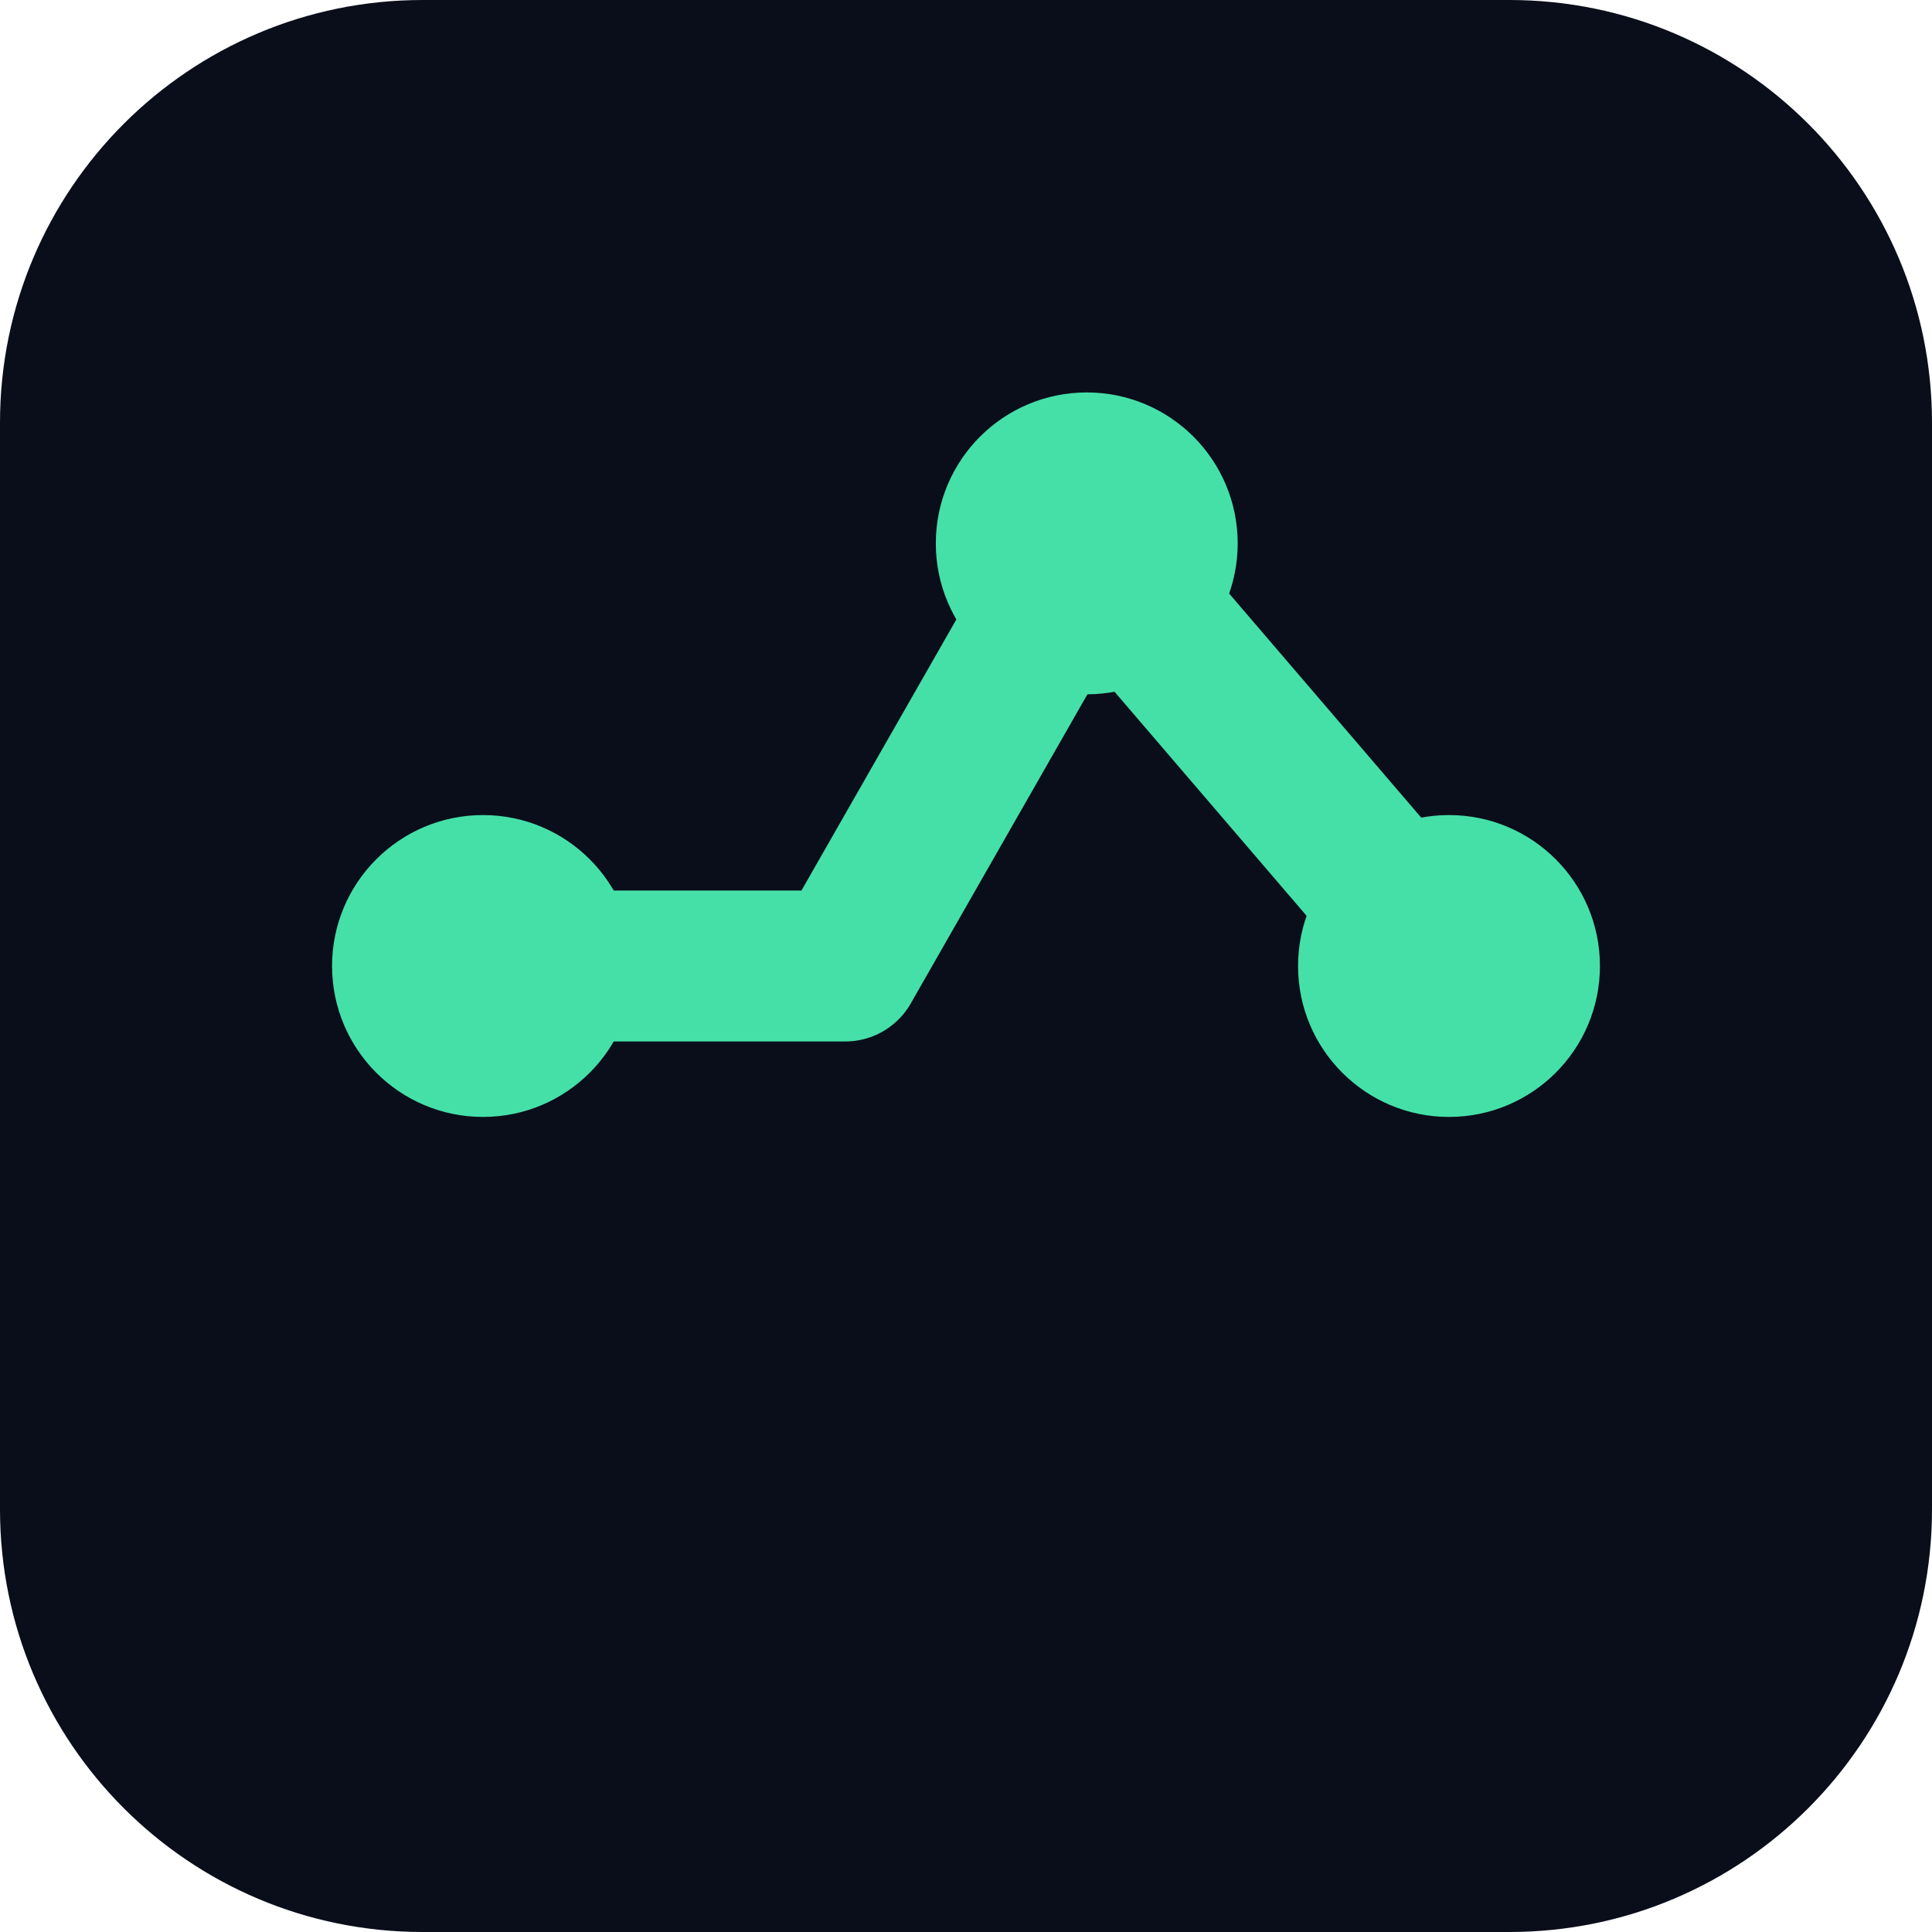
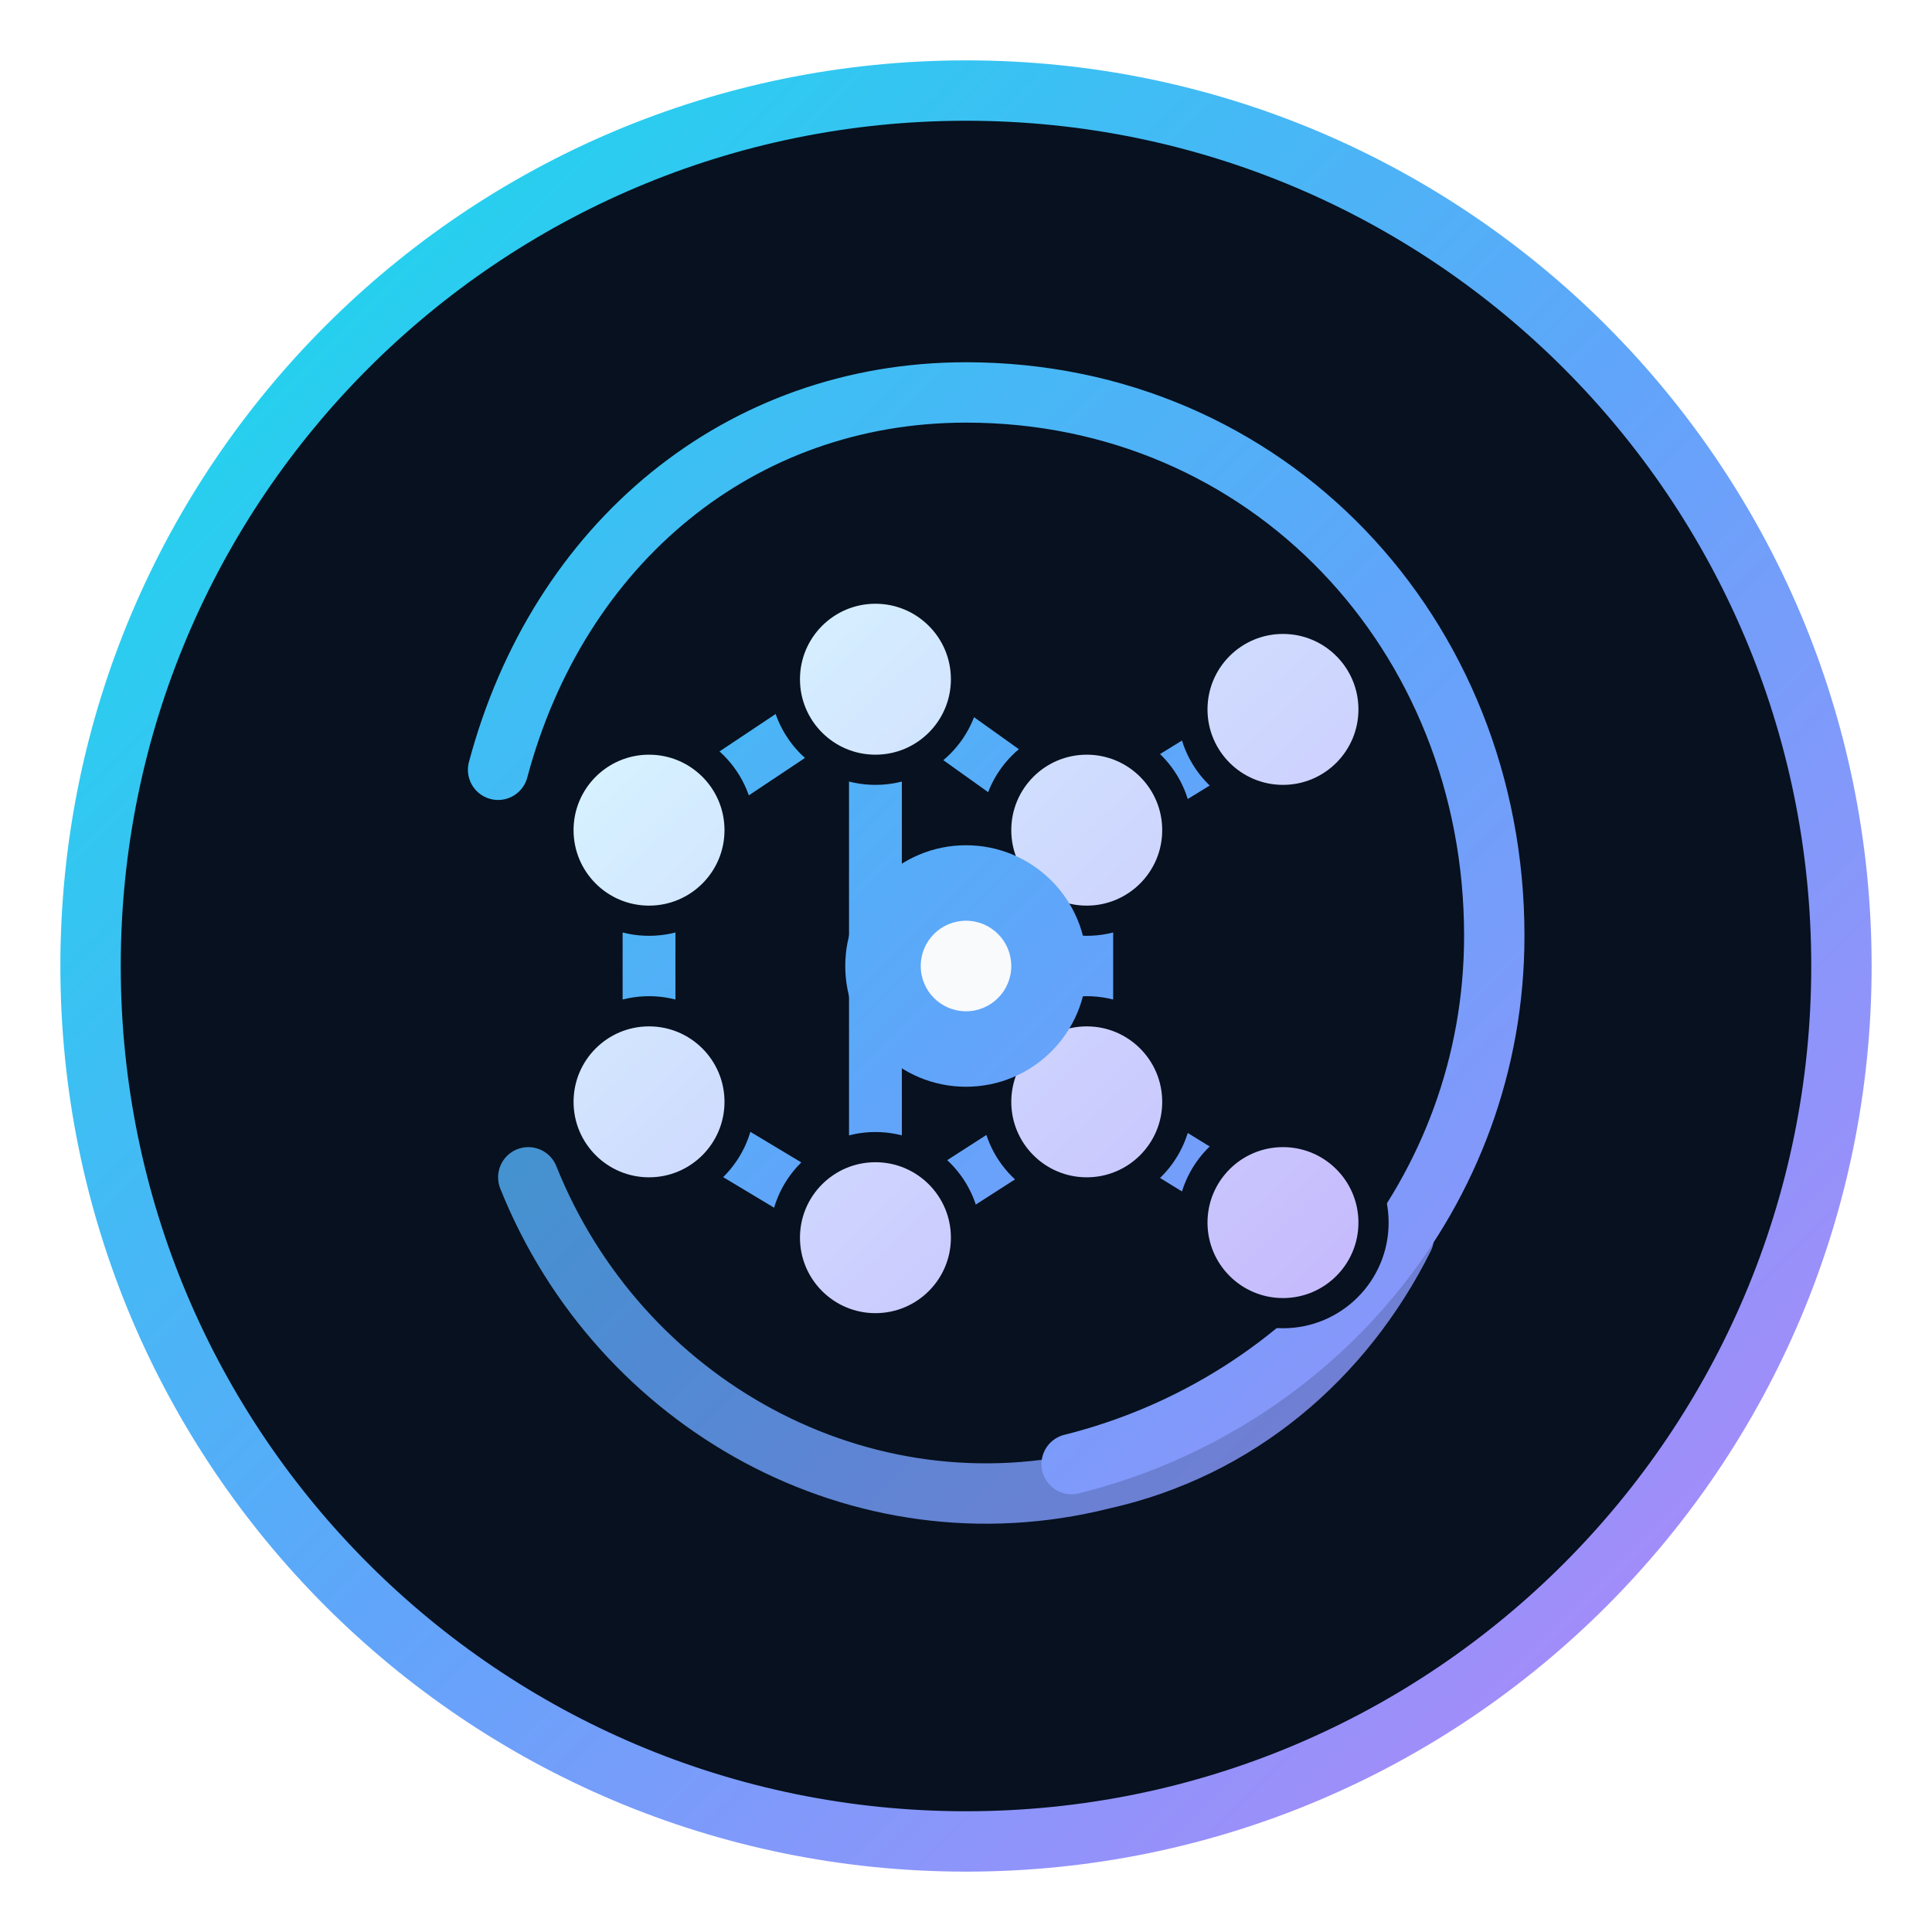
- <svg xmlns="http://www.w3.org/2000/svg" viewBox="0 0 64 64">
-   <rect width="64" height="64" rx="14" fill="#0a0e1a" />
-   <path d="M16 32h12l8-14 12 14" fill="none" stroke="#45e0a8" stroke-linecap="round" stroke-linejoin="round" stroke-width="5" />
-   <circle cx="16" cy="32" r="5" fill="#45e0a8" />
-   <circle cx="36" cy="18" r="5" fill="#45e0a8" />
-   <circle cx="48" cy="32" r="5" fill="#45e0a8" />
+ <svg xmlns="http://www.w3.org/2000/svg" viewBox="0 0 128 128" role="img" aria-labelledby="title desc">
+   <defs>
+     <linearGradient id="slm-ring" x1="18" y1="18" x2="110" y2="110" gradientUnits="userSpaceOnUse">
+       <stop stop-color="#22d3ee" />
+       <stop offset=".52" stop-color="#60a5fa" />
+       <stop offset="1" stop-color="#a78bfa" />
+     </linearGradient>
+     <linearGradient id="slm-core" x1="39" y1="37" x2="91" y2="91" gradientUnits="userSpaceOnUse">
+       <stop stop-color="#d9fbff" />
+       <stop offset="1" stop-color="#c4b5fd" />
+     </linearGradient>
+   </defs>
+   <circle cx="64" cy="64" r="58" fill="#07111f" stroke="url(#slm-ring)" stroke-width="4" />
+   <path d="M33 51c4-15 16-25 31-25 20 0 35 16 35 36 0 17-12 31-28 35" fill="none" stroke="url(#slm-ring)" stroke-linecap="round" stroke-width="4" />
+   <path d="M35 78c6 15 22 24 38 20 9-2 16-8 20-16" fill="none" stroke="url(#slm-ring)" stroke-linecap="round" stroke-width="4" opacity=".82" />
+   <g fill="none" stroke="url(#slm-ring)" stroke-linecap="round" stroke-linejoin="round" stroke-width="3.5">
+     <path d="M43 55 58 45l14 10 13-8" />
+     <path d="M43 55v18l15 9 14-9 13 8" />
+     <path d="M58 45v37" />
+     <path d="M72 55v18" />
+   </g>
+   <g fill="url(#slm-core)" stroke="#07111f" stroke-width="2">
+     <circle cx="43" cy="55" r="6" />
+     <circle cx="58" cy="45" r="6" />
+     <circle cx="72" cy="55" r="6" />
+     <circle cx="85" cy="47" r="6" />
+     <circle cx="43" cy="73" r="6" />
+     <circle cx="58" cy="82" r="6" />
+     <circle cx="72" cy="73" r="6" />
+     <circle cx="85" cy="81" r="6" />
+   </g>
+   <circle cx="64" cy="64" r="8" fill="url(#slm-ring)" />
+   <circle cx="64" cy="64" r="3" fill="#f8fafc" />
</svg>
